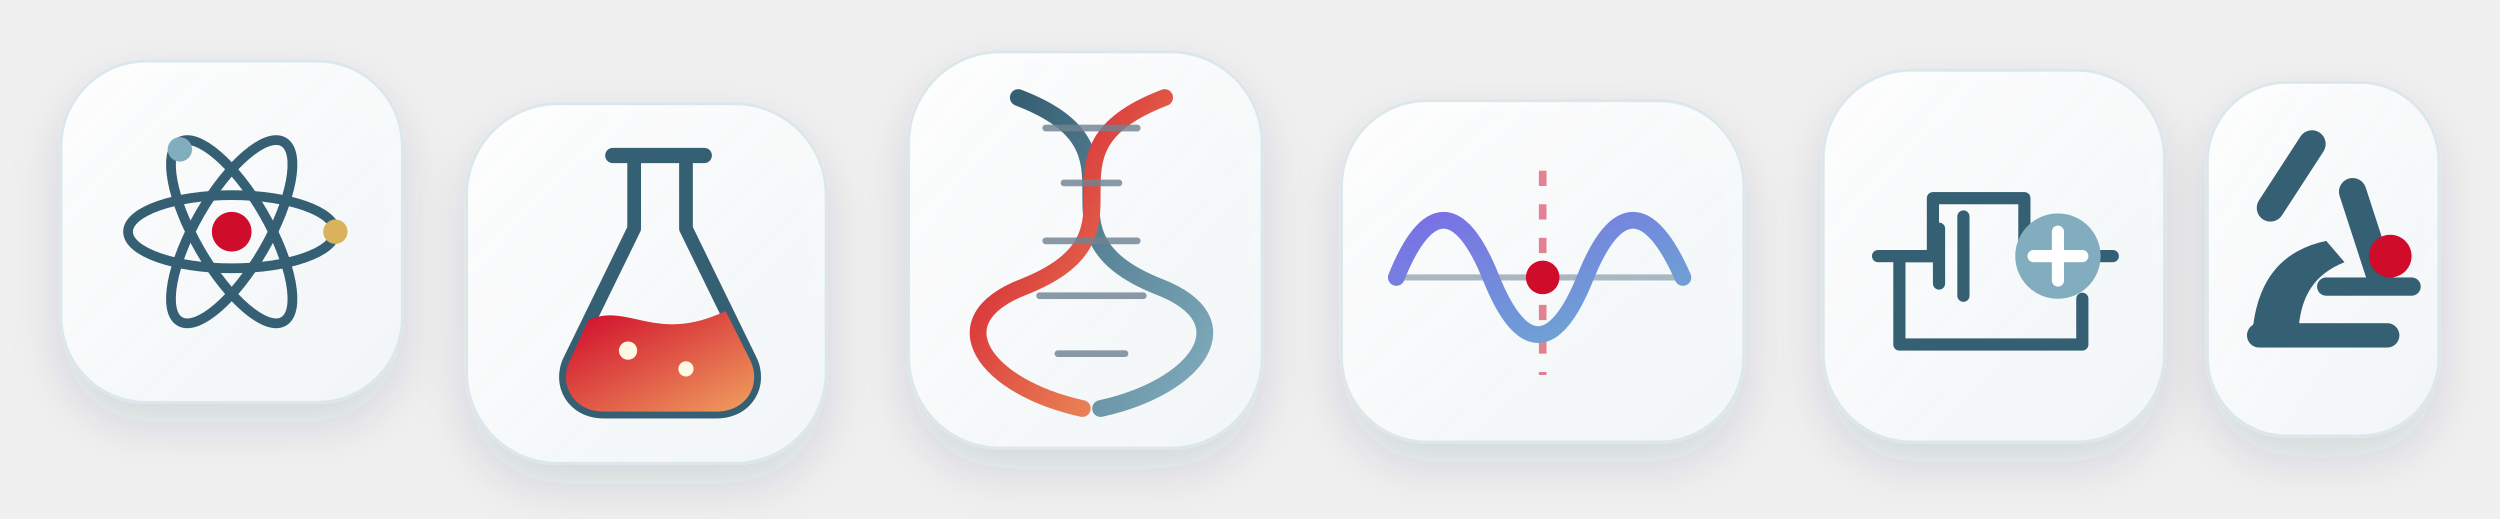
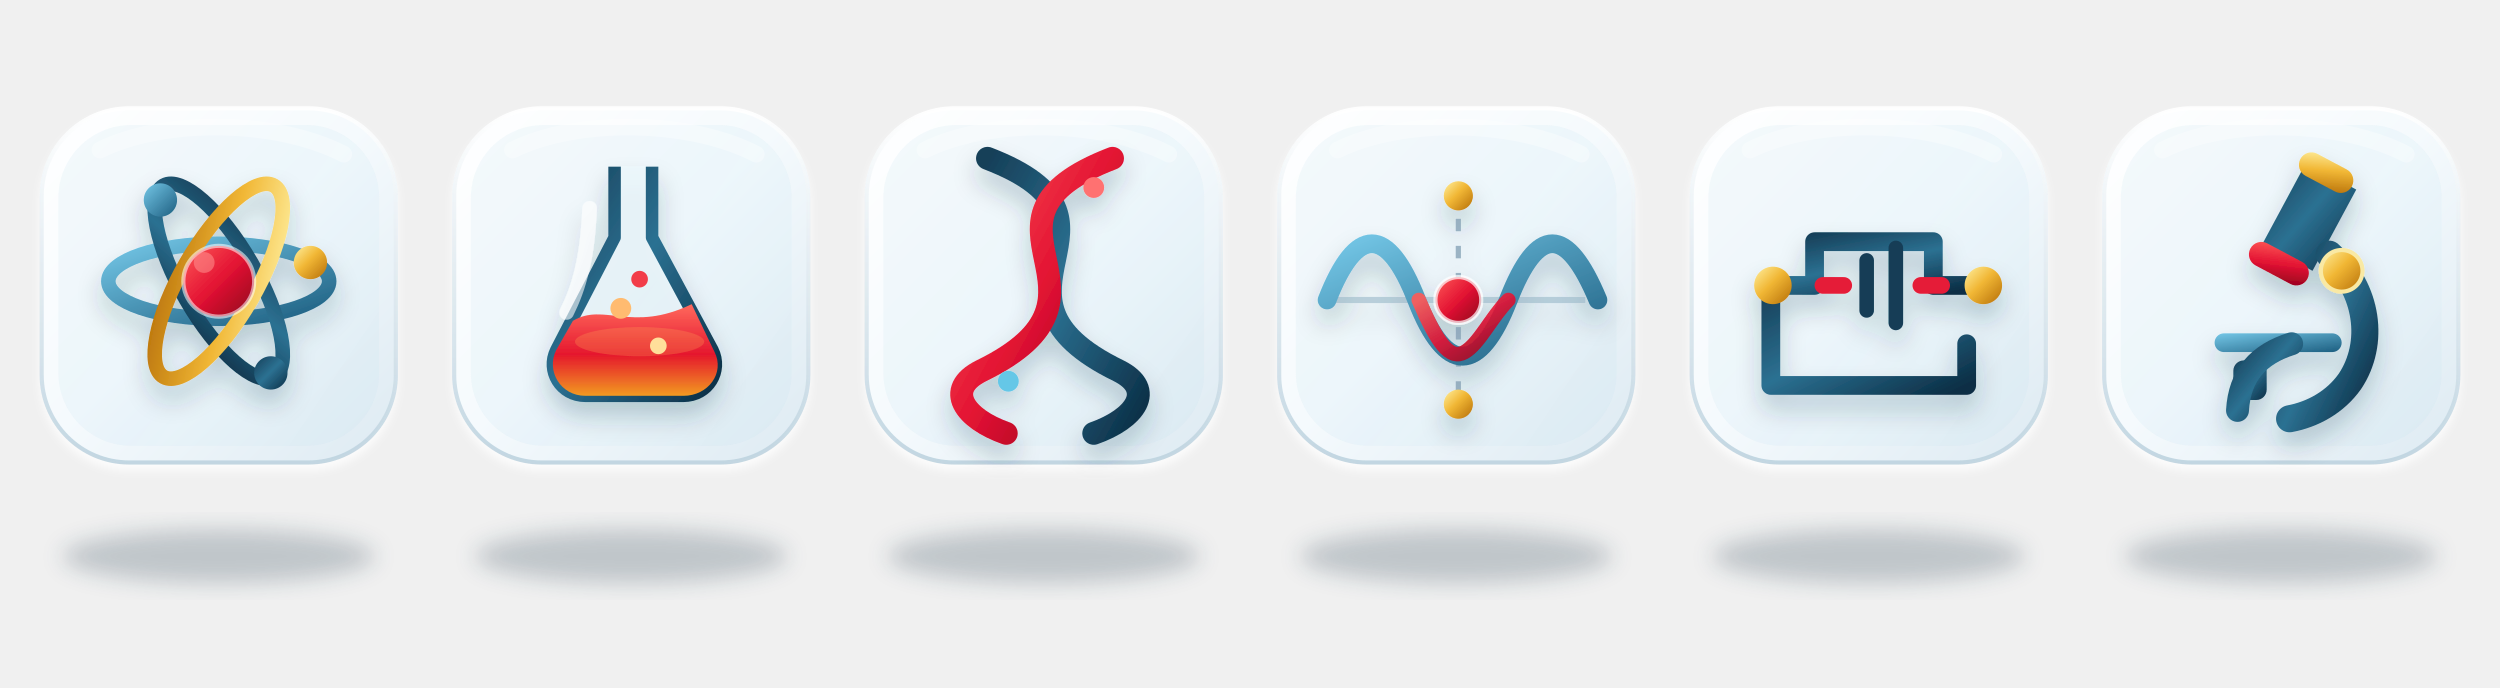
- <svg xmlns="http://www.w3.org/2000/svg" width="820" height="170" viewBox="0 0 820 170" fill="none">
+ <svg xmlns="http://www.w3.org/2000/svg" width="1200" height="330" viewBox="0 0 1200 330" fill="none">
  <defs>
    <linearGradient id="tile" x1="0" y1="0" x2="1" y2="1">
-       <stop stop-color="#FFFFFF" stop-opacity="0.96" />
-       <stop offset="1" stop-color="#F2F7F9" stop-opacity="0.92" />
+       <stop stop-color="#FFFFFF" />
+       <stop offset="0.48" stop-color="#F5FAFD" />
+       <stop offset="1" stop-color="#DDEAF2" />
    </linearGradient>
-     <linearGradient id="redGold" x1="0" y1="0" x2="1" y2="1">
-       <stop stop-color="#CF082B" />
-       <stop offset="1" stop-color="#F0A05F" />
+     <linearGradient id="edge" x1="0" y1="0" x2="0" y2="1">
+       <stop stop-color="#FFFFFF" stop-opacity=".95" />
+       <stop offset="1" stop-color="#BFD4E0" stop-opacity=".95" />
    </linearGradient>
-     <linearGradient id="blueTeal" x1="0" y1="0" x2="1" y2="1">
-       <stop stop-color="#365F72" />
-       <stop offset="1" stop-color="#82ADBF" />
+     <linearGradient id="blue" x1="0" y1="0" x2="1" y2="1">
+       <stop stop-color="#163F58" />
+       <stop offset="0.48" stop-color="#2C7192" />
+       <stop offset="1" stop-color="#0B2E45" />
    </linearGradient>
-     <linearGradient id="violetBlue" x1="0" y1="0" x2="1" y2="1">
-       <stop stop-color="#7A6EE6" />
-       <stop offset="1" stop-color="#6BAED0" />
+     <linearGradient id="blueHi" x1="0" y1="0" x2="1" y2="1">
+       <stop stop-color="#74C7E7" />
+       <stop offset="1" stop-color="#1D5E80" />
    </linearGradient>
-     <filter id="shadow" x="-30%" y="-30%" width="160%" height="170%">
-       <feDropShadow dx="0" dy="7" stdDeviation="8" flood-color="#203445" flood-opacity="0.13" />
+     <linearGradient id="red" x1="0" y1="0" x2="1" y2="1">
+       <stop stop-color="#FF5A57" />
+       <stop offset=".5" stop-color="#E31333" />
+       <stop offset="1" stop-color="#8F001C" />
+     </linearGradient>
+     <linearGradient id="gold" x1="0" y1="0" x2="1" y2="1">
+       <stop stop-color="#FFF0A0" />
+       <stop offset=".45" stop-color="#F1B735" />
+       <stop offset="1" stop-color="#B56E08" />
+     </linearGradient>
+     <linearGradient id="liquid" x1="0" y1="0" x2="0" y2="1">
+       <stop stop-color="#FF695D" />
+       <stop offset=".55" stop-color="#E5172D" />
+       <stop offset="1" stop-color="#F29A21" />
+     </linearGradient>
+     <radialGradient id="glow" cx="0" cy="0" r="1" gradientTransform="translate(88 66) rotate(48) scale(150)">
+       <stop stop-color="#FFFFFF" stop-opacity=".85" />
+       <stop offset="1" stop-color="#A9D3E7" stop-opacity="0" />
+     </radialGradient>
+     <filter id="shadow" x="-40%" y="-40%" width="180%" height="200%">
+       <feDropShadow dx="0" dy="18" stdDeviation="14" flood-color="#173345" flood-opacity=".24" />
+       <feDropShadow dx="0" dy="3" stdDeviation="2" flood-color="#FFFFFF" flood-opacity=".8" />
    </filter>
+     <filter id="soft" x="-30%" y="-30%" width="160%" height="160%">
+       <feGaussianBlur stdDeviation="5" />
+     </filter>
+     <filter id="iconShadow" x="-40%" y="-40%" width="180%" height="180%">
+       <feDropShadow dx="0" dy="7" stdDeviation="6" flood-color="#0B2E45" flood-opacity=".22" />
+     </filter>
+     <g id="tileBase">
+       <rect width="170" height="170" rx="42" fill="url(#tile)" stroke="url(#edge)" stroke-width="2" />
+       <rect x="8" y="8" width="154" height="154" rx="35" fill="url(#glow)" opacity=".7" />
+       <path d="M28 20C58 5 112 5 145 22" stroke="white" stroke-width="8" stroke-linecap="round" opacity=".34" />
+     </g>
  </defs>
-   <g transform="translate(20 20)" filter="url(#shadow)">
-     <rect width="112" height="112" rx="28" fill="url(#tile)" stroke="#DCE7EC" />
-     <g transform="translate(18 22)" stroke="#365F72" stroke-width="3.2" stroke-linecap="round">
-       <ellipse cx="38" cy="34" rx="34" ry="12" />
-       <ellipse cx="38" cy="34" rx="34" ry="12" transform="rotate(60 38 34)" />
-       <ellipse cx="38" cy="34" rx="34" ry="12" transform="rotate(120 38 34)" />
-       <circle cx="38" cy="34" r="6.5" fill="#CF082B" stroke="none" />
-       <circle cx="72" cy="34" r="4" fill="#D8B35C" stroke="none" />
-       <circle cx="21" cy="7" r="4" fill="#82ADBF" stroke="none" />
+   <g transform="translate(20 52)" filter="url(#shadow)">
+     <use href="#tileBase" />
+     <g transform="translate(26 24)" filter="url(#iconShadow)">
+       <ellipse cx="59" cy="59" rx="53" ry="18" stroke="url(#blueHi)" stroke-width="7" />
+       <ellipse cx="59" cy="59" rx="53" ry="18" transform="rotate(60 59 59)" stroke="url(#blue)" stroke-width="7" />
+       <ellipse cx="59" cy="59" rx="53" ry="18" transform="rotate(120 59 59)" stroke="url(#gold)" stroke-width="7" />
+       <circle cx="59" cy="59" r="17" fill="url(#red)" stroke="#FFF" stroke-opacity=".55" stroke-width="2" />
+       <circle cx="103" cy="50" r="8" fill="url(#gold)" />
+       <circle cx="31" cy="20" r="8" fill="url(#blueHi)" />
+       <circle cx="84" cy="103" r="8" fill="url(#blue)" />
+       <circle cx="52" cy="50" r="5" fill="#FF9290" opacity=".55" />
    </g>
  </g>
-   <g transform="translate(153 34)" filter="url(#shadow)">
-     <rect width="118" height="118" rx="30" fill="url(#tile)" stroke="#DCE7EC" />
-     <g transform="translate(26 17)">
-       <path d="M22 0H52" stroke="#365F72" stroke-width="5" stroke-linecap="round" />
-       <path d="M29 0V24L8 67C4 75 9 84 19 84H56C66 84 71 75 67 67L46 24V0" stroke="#365F72" stroke-width="4.5" stroke-linejoin="round" />
-       <path d="M14 54C27 48 36 62 59 51L67 67C71 75 66 84 56 84H19C9 84 4 75 8 67L14 54Z" fill="url(#redGold)" />
-       <circle cx="27" cy="64" r="3" fill="#FFF8E4" />
-       <circle cx="46" cy="70" r="2.5" fill="#FFF8E4" />
+   <g transform="translate(218 52)" filter="url(#shadow)">
+     <use href="#tileBase" />
+     <g transform="translate(36 20)" filter="url(#iconShadow)">
+       <path d="M34 8H66" stroke="url(#blue)" stroke-width="10" stroke-linecap="round" />
+       <path d="M41 8V42L13 96C8 106 15 118 27 118H74C86 118 93 106 88 96L59 42V8" fill="#EAF8FD" fill-opacity=".72" stroke="url(#blue)" stroke-width="6" stroke-linejoin="round" />
+       <path d="M21 82C36 73 49 88 78 74L89 97C94 107 86 118 74 118H27C15 118 8 106 13 96L21 82Z" fill="url(#liquid)" />
+       <ellipse cx="53" cy="92" rx="31" ry="7" fill="#FFAA55" opacity=".26" />
+       <circle cx="44" cy="76" r="5" fill="#FFBB70" />
+       <circle cx="62" cy="94" r="4" fill="#FFDF9A" />
+       <circle cx="53" cy="62" r="4" fill="#F23D4A" />
+       <path d="M29 28C28 52 24 66 18 78" stroke="#FFFFFF" stroke-width="7" stroke-linecap="round" opacity=".6" />
    </g>
  </g>
-   <g transform="translate(298 17)" filter="url(#shadow)">
-     <rect width="116" height="130" rx="30" fill="url(#tile)" stroke="#DCE7EC" />
-     <g transform="translate(29 15)" stroke-linecap="round">
-       <path d="M7 0C54 18 8 44 53 62C82 73 66 95 34 102" stroke="url(#blueTeal)" stroke-width="5.5" />
-       <path d="M55 0C8 18 54 44 9 62C-20 73 -4 95 28 102" stroke="url(#redGold)" stroke-width="5.5" />
-       <g stroke="#708391" stroke-width="2.2" opacity="0.82">
-         <path d="M16 10H46" />
-         <path d="M22 28H40" />
-         <path d="M16 47H46" />
-         <path d="M14 65H48" />
-         <path d="M20 84H42" />
+   <g transform="translate(416 52)" filter="url(#shadow)">
+     <use href="#tileBase" />
+     <g transform="translate(43 20)" filter="url(#iconShadow)">
+       <path d="M15 4C93 34 2 69 78 106C96 115 86 129 66 136" stroke="url(#blue)" stroke-width="11" stroke-linecap="round" />
+       <path d="M75 4C-3 34 88 69 12 106C-6 115 4 129 24 136" stroke="url(#red)" stroke-width="11" stroke-linecap="round" />
+       <g stroke="url(#gold)" stroke-width="5" stroke-linecap="round">
+         <path d="M29 19H61" />
+         <path d="M20 42H70" />
+         <path d="M23 66H67" />
+         <path d="M18 91H72" />
+         <path d="M27 116H63" />
      </g>
+       <circle cx="66" cy="18" r="5" fill="#FF7171" />
+       <circle cx="25" cy="111" r="5" fill="#65C7E7" />
    </g>
  </g>
-   <g transform="translate(440 33)" filter="url(#shadow)">
-     <rect width="132" height="112" rx="28" fill="url(#tile)" stroke="#DCE7EC" />
-     <path d="M20 58H112" stroke="#A8B7C1" stroke-width="2" />
-     <path d="M66 23V90" stroke="#CF082B" stroke-opacity="0.5" stroke-width="2.5" stroke-dasharray="5 6" />
-     <path d="M18 58C28 33 39 33 49 58C59 83 70 83 80 58C90 33 101 33 112 58" stroke="url(#violetBlue)" stroke-width="5.5" stroke-linecap="round" />
-     <circle cx="66" cy="58" r="5.5" fill="#CF082B" />
-   </g>
-   <g transform="translate(598 23)" filter="url(#shadow)">
-     <rect width="112" height="122" rx="29" fill="url(#tile)" stroke="#DCE7EC" />
-     <g transform="translate(18 27)" stroke="#365F72" stroke-width="4" stroke-linecap="round" stroke-linejoin="round">
-       <path d="M0 34H18V15H48V34H77" />
-       <path d="M20 25V43" />
-       <path d="M28 21V47" />
-       <circle cx="59" cy="34" r="14" fill="#82ADBF" stroke="none" />
-       <path d="M51 34H67" stroke="#FFFFFF" />
-       <path d="M59 26V42" stroke="#FFFFFF" />
-       <path d="M18 34H7V63H67V48" />
+   <g transform="translate(614 52)" filter="url(#shadow)">
+     <use href="#tileBase" />
+     <g transform="translate(18 28)" filter="url(#iconShadow)">
+       <path d="M5 64H129" stroke="#8EB0C1" stroke-width="3" opacity=".55" />
+       <path d="M68 12V115" stroke="#7B9AAF" stroke-width="2.5" stroke-dasharray="6 7" opacity=".72" />
+       <path d="M5 64C19 28 34 28 48 64C62 100 78 100 92 64C106 28 120 28 135 64" stroke="url(#blueHi)" stroke-width="9" stroke-linecap="round" />
+       <path d="M49 64C58 85 64 93 71 89C78 85 84 72 92 64" stroke="url(#red)" stroke-width="7" stroke-linecap="round" opacity=".9" />
+       <circle cx="68" cy="64" r="11" fill="url(#red)" stroke="white" stroke-opacity=".7" stroke-width="2" />
+       <circle cx="68" cy="14" r="7" fill="url(#gold)" />
+       <circle cx="68" cy="114" r="7" fill="url(#gold)" />
    </g>
  </g>
-   <g transform="translate(724 27)" filter="url(#shadow)">
-     <rect width="76" height="116" rx="26" fill="url(#tile)" stroke="#DCE7EC" />
-     <g transform="translate(11 14)" fill="#365F72">
-       <rect x="22" y="0" width="9" height="34" rx="4.5" transform="rotate(33 22 0)" />
-       <rect x="31" y="19" width="9" height="38" rx="4.5" transform="rotate(-18 31 19)" />
-       <path d="M4 66C6 50 14 41 28 38L34 45C24 49 20 56 19 66H4Z" />
-       <rect x="2" y="65" width="50" height="8" rx="4" />
-       <rect x="25" y="50" width="34" height="6" rx="3" />
-       <circle cx="49" cy="43" r="7" fill="#CF082B" />
+   <g transform="translate(812 52)" filter="url(#shadow)">
+     <use href="#tileBase" />
+     <g transform="translate(28 35)" filter="url(#iconShadow)" stroke-linejoin="round" stroke-linecap="round">
+       <path d="M10 50H31V29H88V50H112" stroke="url(#blue)" stroke-width="9" />
+       <path d="M10 50V98H104V78" stroke="url(#blue)" stroke-width="9" />
+       <path d="M56 38V62" stroke="#123E57" stroke-width="7" />
+       <path d="M70 32V68" stroke="#123E57" stroke-width="7" />
+       <path d="M35 50H45" stroke="#E51B38" stroke-width="8" />
+       <path d="M82 50H92" stroke="#E51B38" stroke-width="8" />
+       <circle cx="11" cy="50" r="9" fill="url(#gold)" stroke="none" />
+       <circle cx="112" cy="50" r="9" fill="url(#gold)" stroke="none" />
    </g>
  </g>
+   <g transform="translate(1010 52)" filter="url(#shadow)">
+     <use href="#tileBase" />
+     <g transform="translate(34 19)" filter="url(#iconShadow)">
+       <path d="M63 7L87 20L66 59L42 46L63 7Z" fill="url(#blue)" />
+       <rect x="63" y="0" width="28" height="12" rx="6" transform="rotate(28 63 0)" fill="url(#gold)" />
+       <rect x="39" y="43" width="31" height="12" rx="6" transform="rotate(28 39 43)" fill="url(#red)" />
+       <path d="M74 51C93 68 96 94 84 112C77 122 66 128 55 130" stroke="url(#blue)" stroke-width="13" stroke-linecap="round" />
+       <circle cx="80" cy="59" r="10" fill="url(#gold)" stroke="#F9E9A4" stroke-width="2" />
+       <rect x="19" y="89" width="61" height="9" rx="4.5" fill="url(#blueHi)" />
+       <rect x="28" y="102" width="16" height="19" rx="5" fill="url(#blue)" />
+       <path d="M12 130H92" stroke="url(#blue)" stroke-width="12" stroke-linecap="round" />
+       <path d="M30 126C31 109 40 99 56 94" stroke="url(#blue)" stroke-width="11" stroke-linecap="round" />
+     </g>
+   </g>
+   <g opacity=".22" filter="url(#soft)">
+     <ellipse cx="105" cy="267" rx="75" ry="13" fill="#173345" />
+     <ellipse cx="303" cy="267" rx="75" ry="13" fill="#173345" />
+     <ellipse cx="501" cy="267" rx="75" ry="13" fill="#173345" />
+     <ellipse cx="699" cy="267" rx="75" ry="13" fill="#173345" />
+     <ellipse cx="897" cy="267" rx="75" ry="13" fill="#173345" />
+     <ellipse cx="1095" cy="267" rx="75" ry="13" fill="#173345" />
+   </g>
</svg>
